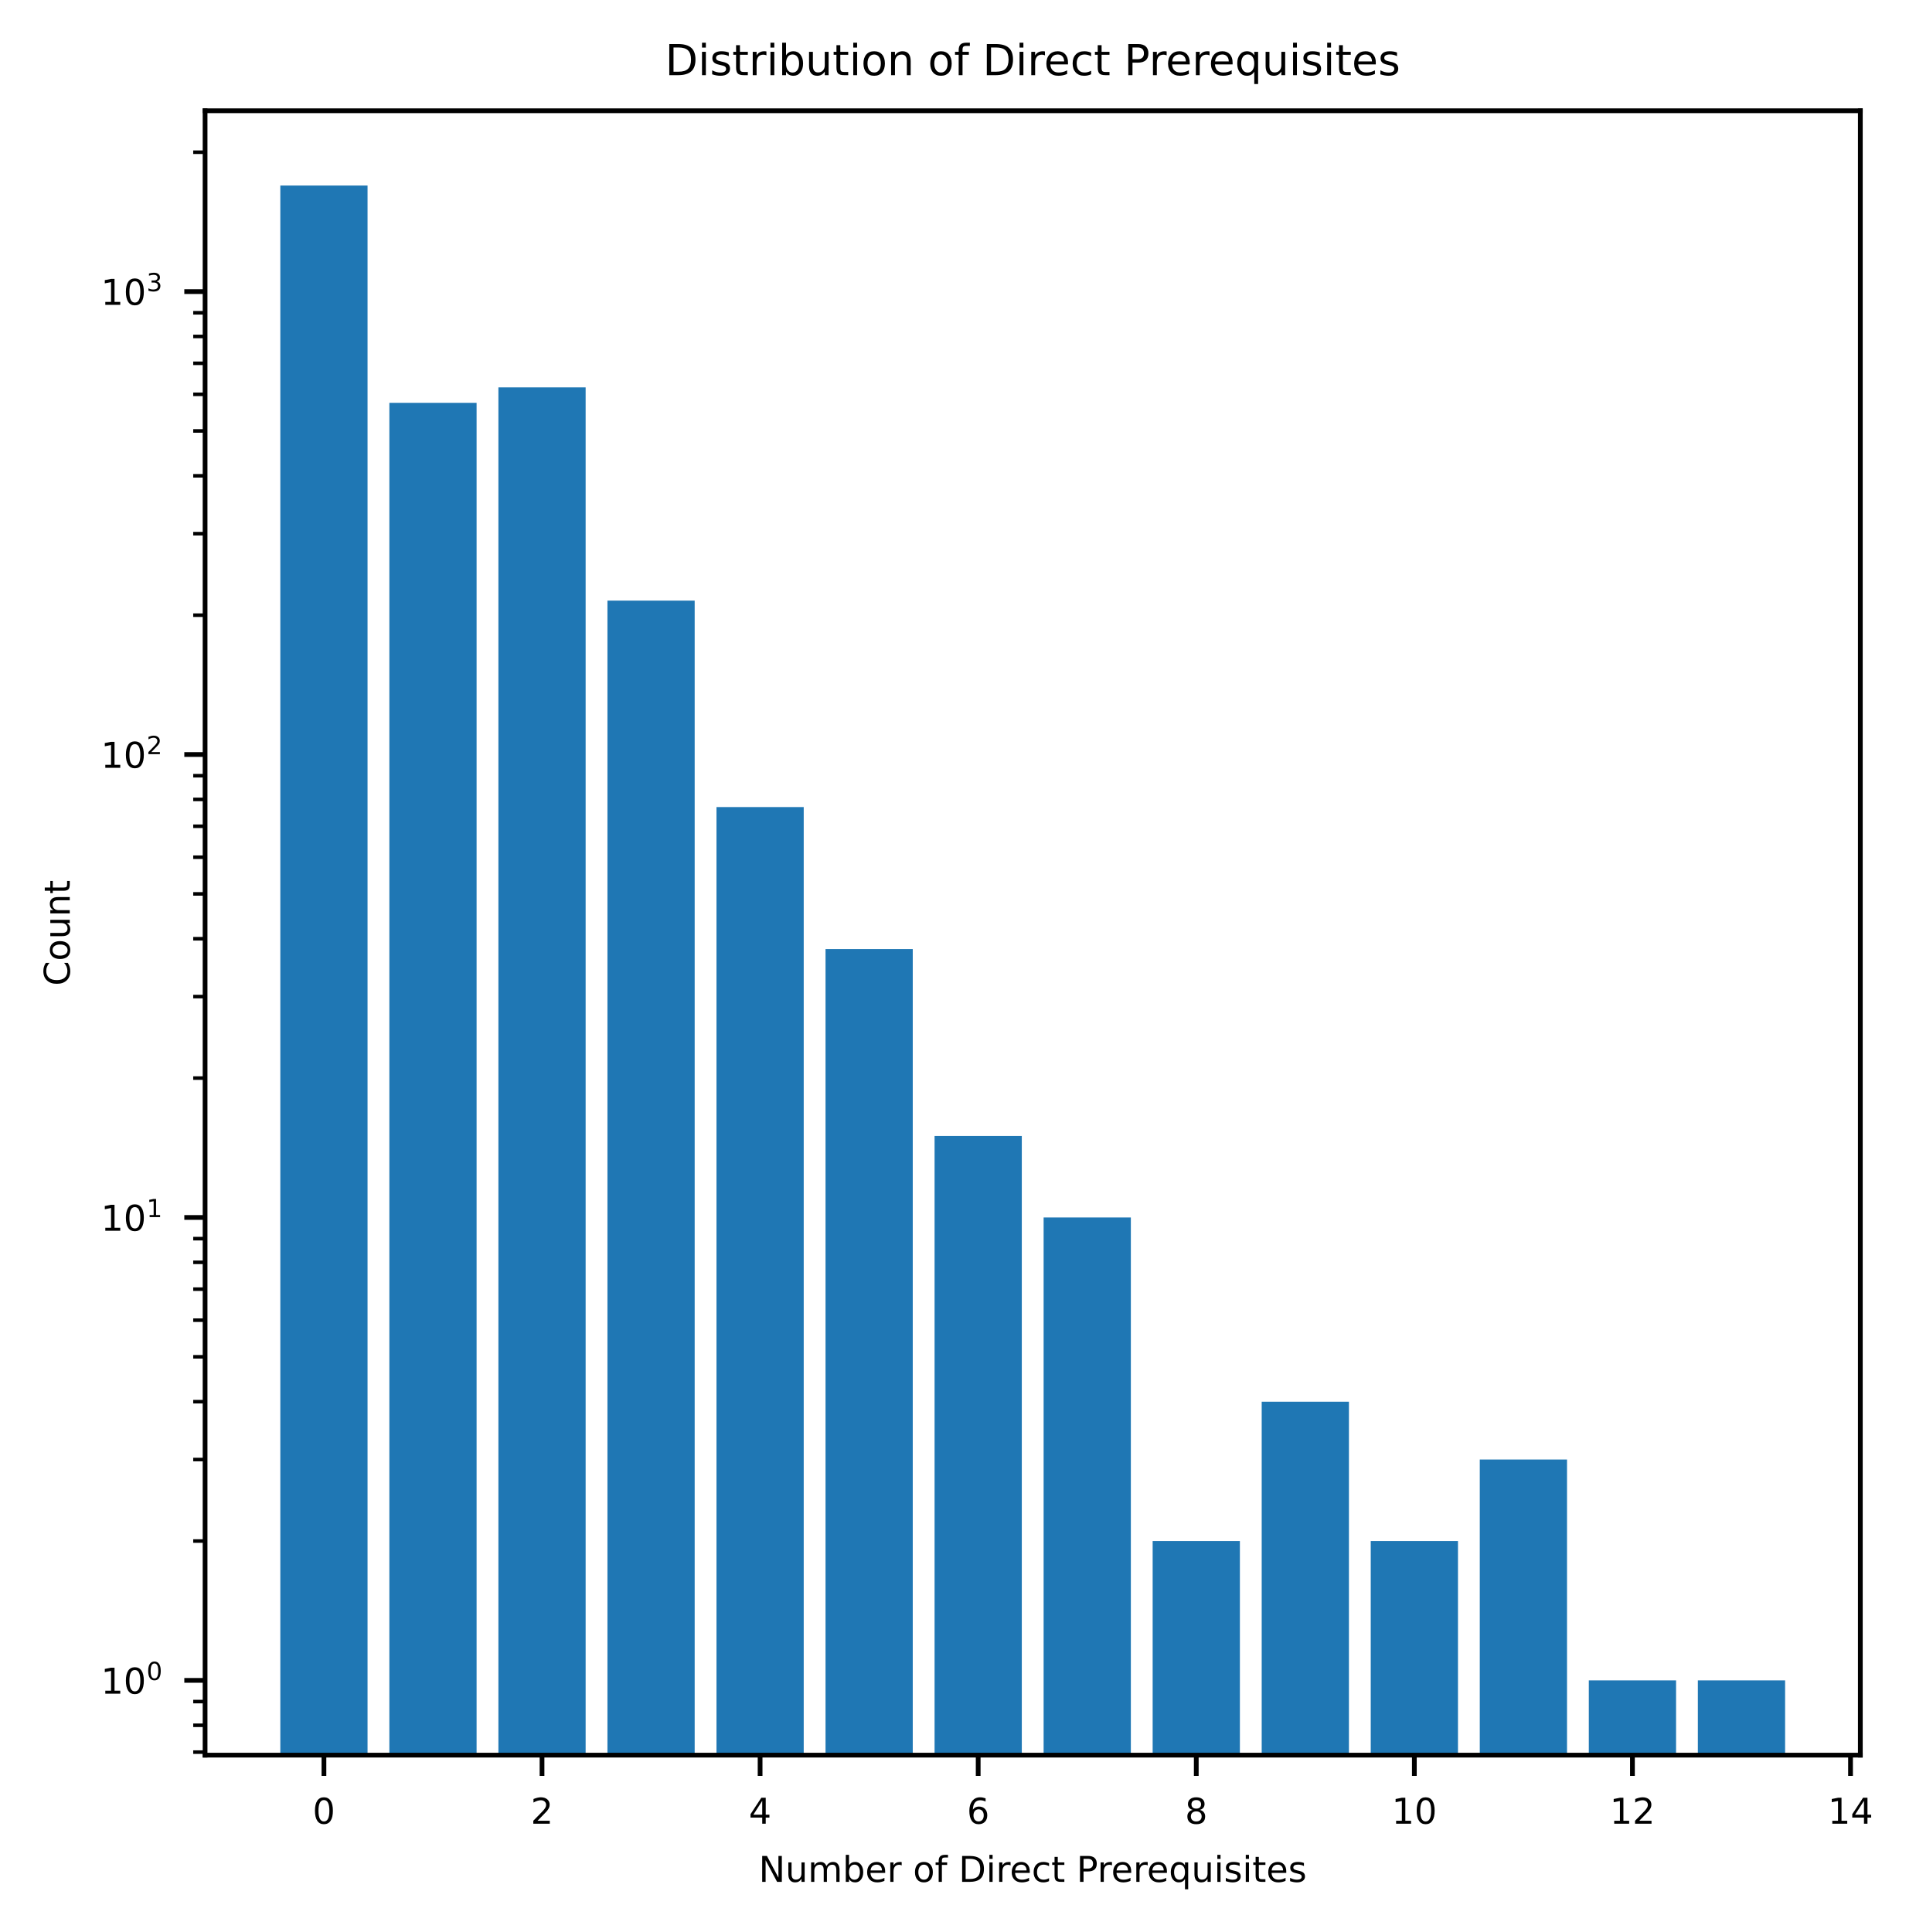
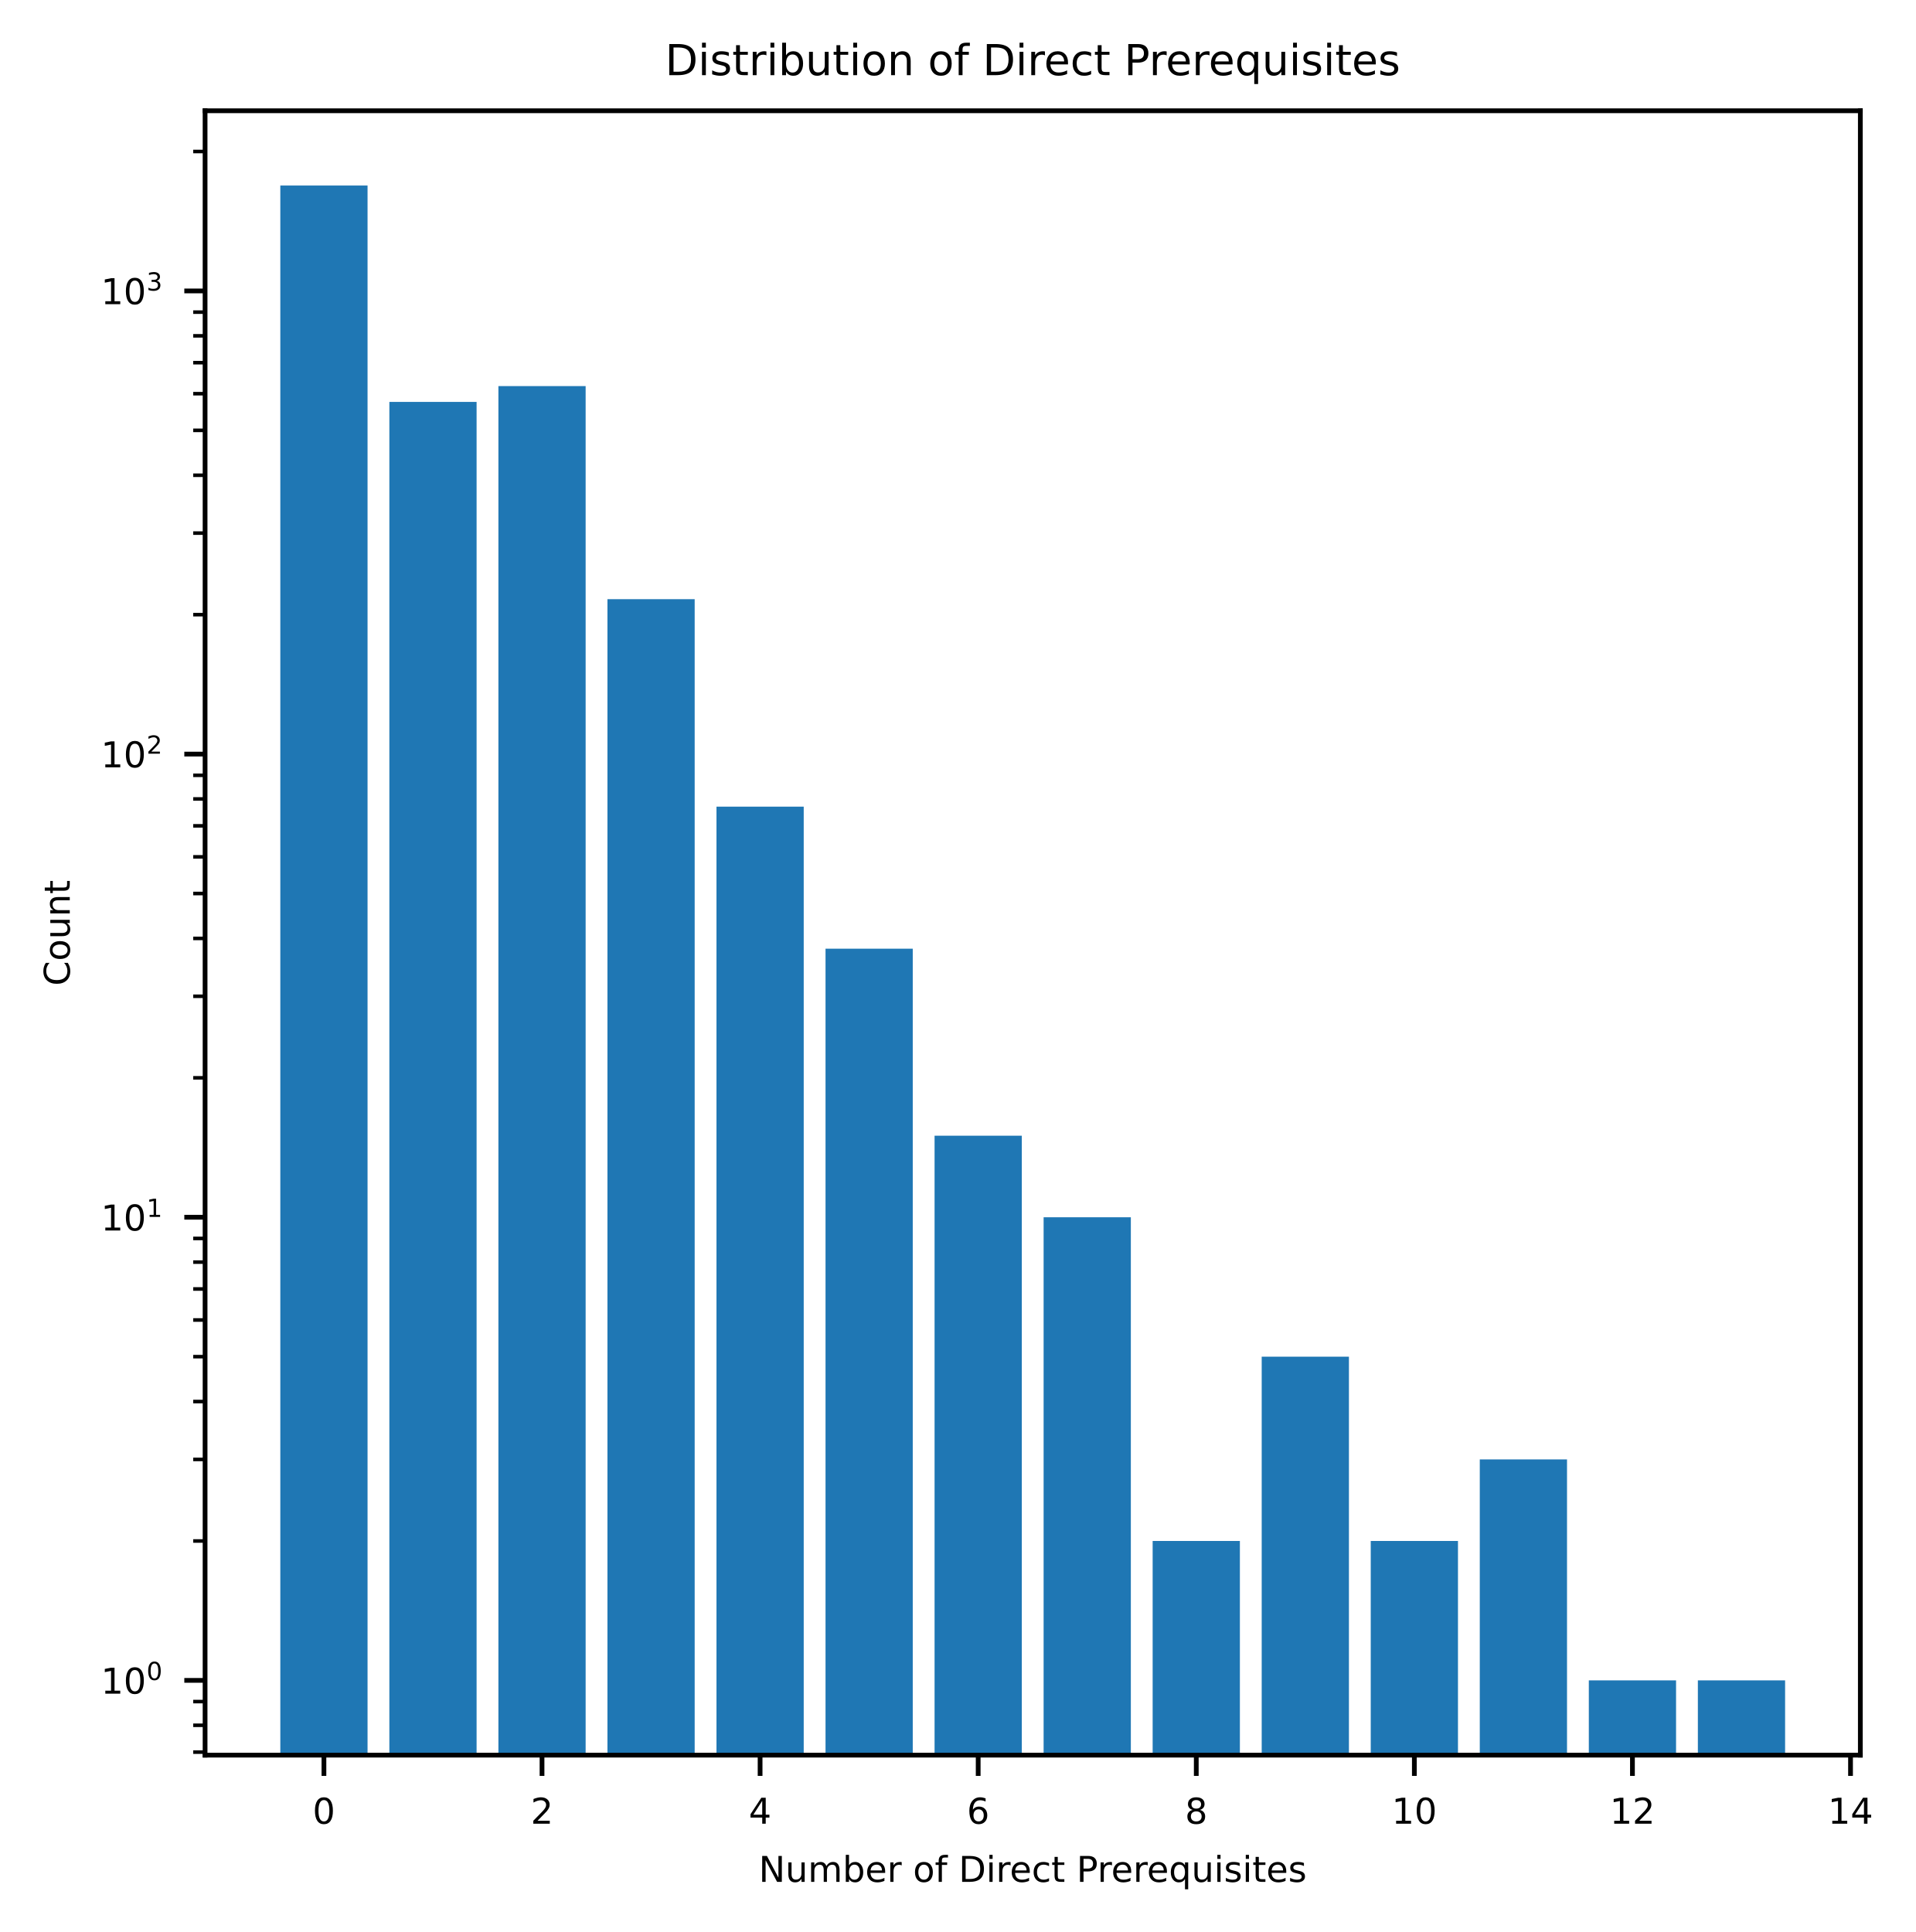
<svg xmlns="http://www.w3.org/2000/svg" xmlns:xlink="http://www.w3.org/1999/xlink" width="322.93pt" height="325.685pt" viewBox="0 0 322.93 325.685" version="1.1">
  <defs>
    <style type="text/css">*{stroke-linejoin: round; stroke-linecap: butt}</style>
  </defs>
  <g id="figure_1">
    <g id="patch_1">
      <path d="M 0 325.685  L 322.93 325.685  L 322.93 0  L 0 0  L 0 325.685  z " style="fill: none" />
    </g>
    <g id="axes_1">
      <g id="patch_2">
        <path d="M 34.567 295.871  L 313.567 295.871  L 313.567 18.671  L 34.567 18.671  L 34.567 295.871  z " style="fill: none" />
      </g>
      <g id="patch_3">
-         <path d="M 47.249 78321.907  L 61.952 78321.907  L 61.952 31.271  L 47.249 31.271  z " clip-path="url(#paea116b24a)" style="fill: #1f77b4" />
+         <path d="M 47.249 78359.143  L 61.952 78359.143  L 61.952 31.271  L 47.249 31.271  z " clip-path="url(#p7773305b87)" style="fill: #1f77b4" />
      </g>
      <g id="patch_4">
-         <path d="M 65.628 78321.907  L 80.332 78321.907  L 80.332 67.91  L 65.628 67.91  z " clip-path="url(#paea116b24a)" style="fill: #1f77b4" />
+         <path d="M 65.628 78359.143  L 80.332 78359.143  L 80.332 67.748  L 65.628 67.748  z " clip-path="url(#p7773305b87)" style="fill: #1f77b4" />
      </g>
      <g id="patch_5">
-         <path d="M 84.008 78321.907  L 98.711 78321.907  L 98.711 65.302  L 84.008 65.302  z " clip-path="url(#paea116b24a)" style="fill: #1f77b4" />
+         <path d="M 84.008 78359.143  L 98.711 78359.143  L 98.711 65.089  L 84.008 65.089  z " clip-path="url(#p7773305b87)" style="fill: #1f77b4" />
      </g>
      <g id="patch_6">
-         <path d="M 102.387 78321.907  L 117.091 78321.907  L 117.091 101.251  L 102.387 101.251  z " clip-path="url(#paea116b24a)" style="fill: #1f77b4" />
+         <path d="M 102.387 78359.143  L 117.091 78359.143  L 117.091 101.006  L 102.387 101.006  z " clip-path="url(#p7773305b87)" style="fill: #1f77b4" />
      </g>
      <g id="patch_7">
-         <path d="M 120.766 78321.907  L 135.47 78321.907  L 135.47 136.052  L 120.766 136.052  z " clip-path="url(#paea116b24a)" style="fill: #1f77b4" />
+         <path d="M 120.766 78359.143  L 135.47 78359.143  L 135.47 135.981  L 120.766 135.981  z " clip-path="url(#p7773305b87)" style="fill: #1f77b4" />
      </g>
      <g id="patch_8">
-         <path d="M 139.146 78321.907  L 153.849 78321.907  L 153.849 159.987  L 139.146 159.987  z " clip-path="url(#paea116b24a)" style="fill: #1f77b4" />
+         <path d="M 139.146 78359.143  L 153.849 78359.143  L 153.849 159.928  L 139.146 159.928  z " clip-path="url(#p7773305b87)" style="fill: #1f77b4" />
      </g>
      <g id="patch_9">
-         <path d="M 157.525 78321.907  L 172.229 78321.907  L 172.229 191.49  L 157.525 191.49  z " clip-path="url(#paea116b24a)" style="fill: #1f77b4" />
+         <path d="M 157.525 78359.143  L 172.229 78359.143  L 172.229 191.447  L 157.525 191.447  z " clip-path="url(#p7773305b87)" style="fill: #1f77b4" />
      </g>
      <g id="patch_10">
-         <path d="M 175.905 78321.907  L 190.608 78321.907  L 190.608 205.232  L 175.905 205.232  z " clip-path="url(#paea116b24a)" style="fill: #1f77b4" />
+         <path d="M 175.905 78359.143  L 190.608 78359.143  L 190.608 205.195  L 175.905 205.195  z " clip-path="url(#p7773305b87)" style="fill: #1f77b4" />
      </g>
      <g id="patch_11">
-         <path d="M 194.284 78321.907  L 208.988 78321.907  L 208.988 259.779  L 194.284 259.779  z " clip-path="url(#paea116b24a)" style="fill: #1f77b4" />
+         <path d="M 194.284 78359.143  L 208.988 78359.143  L 208.988 259.768  L 194.284 259.768  z " clip-path="url(#p7773305b87)" style="fill: #1f77b4" />
      </g>
      <g id="patch_12">
-         <path d="M 212.664 78321.907  L 227.367 78321.907  L 227.367 236.287  L 212.664 236.287  z " clip-path="url(#paea116b24a)" style="fill: #1f77b4" />
+         <path d="M 212.664 78359.143  L 227.367 78359.143  L 227.367 228.698  L 212.664 228.698  z " clip-path="url(#p7773305b87)" style="fill: #1f77b4" />
      </g>
      <g id="patch_13">
-         <path d="M 231.043 78321.907  L 245.747 78321.907  L 245.747 259.779  L 231.043 259.779  z " clip-path="url(#paea116b24a)" style="fill: #1f77b4" />
+         <path d="M 231.043 78359.143  L 245.747 78359.143  L 245.747 259.768  L 231.043 259.768  z " clip-path="url(#p7773305b87)" style="fill: #1f77b4" />
      </g>
      <g id="patch_14">
-         <path d="M 249.423 78321.907  L 264.126 78321.907  L 264.126 246.037  L 249.423 246.037  z " clip-path="url(#paea116b24a)" style="fill: #1f77b4" />
+         <path d="M 249.423 78359.143  L 264.126 78359.143  L 264.126 246.019  L 249.423 246.019  z " clip-path="url(#p7773305b87)" style="fill: #1f77b4" />
      </g>
      <g id="patch_15">
-         <path d="M 267.802 78321.907  L 282.506 78321.907  L 282.506 283.271  L 267.802 283.271  z " clip-path="url(#paea116b24a)" style="fill: #1f77b4" />
+         <path d="M 267.802 78359.143  L 282.506 78359.143  L 282.506 283.271  L 267.802 283.271  z " clip-path="url(#p7773305b87)" style="fill: #1f77b4" />
      </g>
      <g id="patch_16">
-         <path d="M 286.182 78321.907  L 300.885 78321.907  L 300.885 283.271  L 286.182 283.271  z " clip-path="url(#paea116b24a)" style="fill: #1f77b4" />
+         <path d="M 286.182 78359.143  L 300.885 78359.143  L 300.885 283.271  L 286.182 283.271  z " clip-path="url(#p7773305b87)" style="fill: #1f77b4" />
      </g>
      <g id="matplotlib.axis_1">
        <g id="xtick_1">
          <g id="line2d_1">
            <defs>
-               <path id="mf6a8902f02" d="M 0 0  L 0 3.5  " style="stroke: #000000; stroke-width: 0.8" />
+               <path id="md3c927df85" d="M 0 0  L 0 3.5  " style="stroke: #000000; stroke-width: 0.8" />
            </defs>
            <g>
-               <use xlink:href="#mf6a8902f02" x="54.6" y="295.871" style="stroke: #000000; stroke-width: 0.8" />
+               <use xlink:href="#md3c927df85" x="54.6" y="295.871" style="stroke: #000000; stroke-width: 0.8" />
            </g>
          </g>
          <g id="text_1">
            <g transform="translate(52.69172 307.4299) scale(0.06 -0.06)">
              <defs>
                <path id="DejaVuSans-30" d="M 2034 4250  Q 1547 4250 1301 3770  Q 1056 3291 1056 2328  Q 1056 1369 1301 889  Q 1547 409 2034 409  Q 2525 409 2770 889  Q 3016 1369 3016 2328  Q 3016 3291 2770 3770  Q 2525 4250 2034 4250  z M 2034 4750  Q 2819 4750 3233 4129  Q 3647 3509 3647 2328  Q 3647 1150 3233 529  Q 2819 -91 2034 -91  Q 1250 -91 836 529  Q 422 1150 422 2328  Q 422 3509 836 4129  Q 1250 4750 2034 4750  z " transform="scale(0.015625)" />
              </defs>
              <use xlink:href="#DejaVuSans-30" />
            </g>
          </g>
        </g>
        <g id="xtick_2">
          <g id="line2d_2">
            <g>
-               <use xlink:href="#mf6a8902f02" x="91.359" y="295.871" style="stroke: #000000; stroke-width: 0.8" />
+               <use xlink:href="#md3c927df85" x="91.359" y="295.871" style="stroke: #000000; stroke-width: 0.8" />
            </g>
          </g>
          <g id="text_2">
            <g transform="translate(89.45061 307.4299) scale(0.06 -0.06)">
              <defs>
                <path id="DejaVuSans-32" d="M 1228 531  L 3431 531  L 3431 0  L 469 0  L 469 531  Q 828 903 1448 1529  Q 2069 2156 2228 2338  Q 2531 2678 2651 2914  Q 2772 3150 2772 3378  Q 2772 3750 2511 3984  Q 2250 4219 1831 4219  Q 1534 4219 1204 4116  Q 875 4013 500 3803  L 500 4441  Q 881 4594 1212 4672  Q 1544 4750 1819 4750  Q 2544 4750 2975 4387  Q 3406 4025 3406 3419  Q 3406 3131 3298 2873  Q 3191 2616 2906 2266  Q 2828 2175 2409 1742  Q 1991 1309 1228 531  z " transform="scale(0.015625)" />
              </defs>
              <use xlink:href="#DejaVuSans-32" />
            </g>
          </g>
        </g>
        <g id="xtick_3">
          <g id="line2d_3">
            <g>
-               <use xlink:href="#mf6a8902f02" x="128.118" y="295.871" style="stroke: #000000; stroke-width: 0.8" />
+               <use xlink:href="#md3c927df85" x="128.118" y="295.871" style="stroke: #000000; stroke-width: 0.8" />
            </g>
          </g>
          <g id="text_3">
            <g transform="translate(126.2095 307.4299) scale(0.06 -0.06)">
              <defs>
                <path id="DejaVuSans-34" d="M 2419 4116  L 825 1625  L 2419 1625  L 2419 4116  z M 2253 4666  L 3047 4666  L 3047 1625  L 3713 1625  L 3713 1100  L 3047 1100  L 3047 0  L 2419 0  L 2419 1100  L 313 1100  L 313 1709  L 2253 4666  z " transform="scale(0.015625)" />
              </defs>
              <use xlink:href="#DejaVuSans-34" />
            </g>
          </g>
        </g>
        <g id="xtick_4">
          <g id="line2d_4">
            <g>
-               <use xlink:href="#mf6a8902f02" x="164.877" y="295.871" style="stroke: #000000; stroke-width: 0.8" />
+               <use xlink:href="#md3c927df85" x="164.877" y="295.871" style="stroke: #000000; stroke-width: 0.8" />
            </g>
          </g>
          <g id="text_4">
            <g transform="translate(162.9684 307.4299) scale(0.06 -0.06)">
              <defs>
                <path id="DejaVuSans-36" d="M 2113 2584  Q 1688 2584 1439 2293  Q 1191 2003 1191 1497  Q 1191 994 1439 701  Q 1688 409 2113 409  Q 2538 409 2786 701  Q 3034 994 3034 1497  Q 3034 2003 2786 2293  Q 2538 2584 2113 2584  z M 3366 4563  L 3366 3988  Q 3128 4100 2886 4159  Q 2644 4219 2406 4219  Q 1781 4219 1451 3797  Q 1122 3375 1075 2522  Q 1259 2794 1537 2939  Q 1816 3084 2150 3084  Q 2853 3084 3261 2657  Q 3669 2231 3669 1497  Q 3669 778 3244 343  Q 2819 -91 2113 -91  Q 1303 -91 875 529  Q 447 1150 447 2328  Q 447 3434 972 4092  Q 1497 4750 2381 4750  Q 2619 4750 2861 4703  Q 3103 4656 3366 4563  z " transform="scale(0.015625)" />
              </defs>
              <use xlink:href="#DejaVuSans-36" />
            </g>
          </g>
        </g>
        <g id="xtick_5">
          <g id="line2d_5">
            <g>
-               <use xlink:href="#mf6a8902f02" x="201.636" y="295.871" style="stroke: #000000; stroke-width: 0.8" />
+               <use xlink:href="#md3c927df85" x="201.636" y="295.871" style="stroke: #000000; stroke-width: 0.8" />
            </g>
          </g>
          <g id="text_5">
            <g transform="translate(199.7273 307.4299) scale(0.06 -0.06)">
              <defs>
                <path id="DejaVuSans-38" d="M 2034 2216  Q 1584 2216 1326 1975  Q 1069 1734 1069 1313  Q 1069 891 1326 650  Q 1584 409 2034 409  Q 2484 409 2743 651  Q 3003 894 3003 1313  Q 3003 1734 2745 1975  Q 2488 2216 2034 2216  z M 1403 2484  Q 997 2584 770 2862  Q 544 3141 544 3541  Q 544 4100 942 4425  Q 1341 4750 2034 4750  Q 2731 4750 3128 4425  Q 3525 4100 3525 3541  Q 3525 3141 3298 2862  Q 3072 2584 2669 2484  Q 3125 2378 3379 2068  Q 3634 1759 3634 1313  Q 3634 634 3220 271  Q 2806 -91 2034 -91  Q 1263 -91 848 271  Q 434 634 434 1313  Q 434 1759 690 2068  Q 947 2378 1403 2484  z M 1172 3481  Q 1172 3119 1398 2916  Q 1625 2713 2034 2713  Q 2441 2713 2670 2916  Q 2900 3119 2900 3481  Q 2900 3844 2670 4047  Q 2441 4250 2034 4250  Q 1625 4250 1398 4047  Q 1172 3844 1172 3481  z " transform="scale(0.015625)" />
              </defs>
              <use xlink:href="#DejaVuSans-38" />
            </g>
          </g>
        </g>
        <g id="xtick_6">
          <g id="line2d_6">
            <g>
-               <use xlink:href="#mf6a8902f02" x="238.395" y="295.871" style="stroke: #000000; stroke-width: 0.8" />
+               <use xlink:href="#md3c927df85" x="238.395" y="295.871" style="stroke: #000000; stroke-width: 0.8" />
            </g>
          </g>
          <g id="text_6">
            <g transform="translate(234.5774 307.4299) scale(0.06 -0.06)">
              <defs>
                <path id="DejaVuSans-31" d="M 794 531  L 1825 531  L 1825 4091  L 703 3866  L 703 4441  L 1819 4666  L 2450 4666  L 2450 531  L 3481 531  L 3481 0  L 794 0  L 794 531  z " transform="scale(0.015625)" />
              </defs>
              <use xlink:href="#DejaVuSans-31" />
              <use xlink:href="#DejaVuSans-30" transform="translate(63.62305 0)" />
            </g>
          </g>
        </g>
        <g id="xtick_7">
          <g id="line2d_7">
            <g>
-               <use xlink:href="#mf6a8902f02" x="275.154" y="295.871" style="stroke: #000000; stroke-width: 0.8" />
+               <use xlink:href="#md3c927df85" x="275.154" y="295.871" style="stroke: #000000; stroke-width: 0.8" />
            </g>
          </g>
          <g id="text_7">
            <g transform="translate(271.3363 307.4299) scale(0.06 -0.06)">
              <use xlink:href="#DejaVuSans-31" />
              <use xlink:href="#DejaVuSans-32" transform="translate(63.62305 0)" />
            </g>
          </g>
        </g>
        <g id="xtick_8">
          <g id="line2d_8">
            <g>
-               <use xlink:href="#mf6a8902f02" x="311.913" y="295.871" style="stroke: #000000; stroke-width: 0.8" />
+               <use xlink:href="#md3c927df85" x="311.913" y="295.871" style="stroke: #000000; stroke-width: 0.8" />
            </g>
          </g>
          <g id="text_8">
            <g transform="translate(308.0952 307.4299) scale(0.06 -0.06)">
              <use xlink:href="#DejaVuSans-31" />
              <use xlink:href="#DejaVuSans-34" transform="translate(63.62305 0)" />
            </g>
          </g>
        </g>
        <g id="text_9">
          <g transform="translate(127.8823 317.2368) scale(0.06 -0.06)">
            <defs>
              <path id="DejaVuSans-4e" d="M 628 4666  L 1478 4666  L 3547 763  L 3547 4666  L 4159 4666  L 4159 0  L 3309 0  L 1241 3903  L 1241 0  L 628 0  L 628 4666  z " transform="scale(0.015625)" />
              <path id="DejaVuSans-75" d="M 544 1381  L 544 3500  L 1119 3500  L 1119 1403  Q 1119 906 1312 657  Q 1506 409 1894 409  Q 2359 409 2629 706  Q 2900 1003 2900 1516  L 2900 3500  L 3475 3500  L 3475 0  L 2900 0  L 2900 538  Q 2691 219 2414 64  Q 2138 -91 1772 -91  Q 1169 -91 856 284  Q 544 659 544 1381  z M 1991 3584  L 1991 3584  z " transform="scale(0.015625)" />
              <path id="DejaVuSans-6d" d="M 3328 2828  Q 3544 3216 3844 3400  Q 4144 3584 4550 3584  Q 5097 3584 5394 3201  Q 5691 2819 5691 2113  L 5691 0  L 5113 0  L 5113 2094  Q 5113 2597 4934 2840  Q 4756 3084 4391 3084  Q 3944 3084 3684 2787  Q 3425 2491 3425 1978  L 3425 0  L 2847 0  L 2847 2094  Q 2847 2600 2669 2842  Q 2491 3084 2119 3084  Q 1678 3084 1418 2786  Q 1159 2488 1159 1978  L 1159 0  L 581 0  L 581 3500  L 1159 3500  L 1159 2956  Q 1356 3278 1631 3431  Q 1906 3584 2284 3584  Q 2666 3584 2933 3390  Q 3200 3197 3328 2828  z " transform="scale(0.015625)" />
              <path id="DejaVuSans-62" d="M 3116 1747  Q 3116 2381 2855 2742  Q 2594 3103 2138 3103  Q 1681 3103 1420 2742  Q 1159 2381 1159 1747  Q 1159 1113 1420 752  Q 1681 391 2138 391  Q 2594 391 2855 752  Q 3116 1113 3116 1747  z M 1159 2969  Q 1341 3281 1617 3432  Q 1894 3584 2278 3584  Q 2916 3584 3314 3078  Q 3713 2572 3713 1747  Q 3713 922 3314 415  Q 2916 -91 2278 -91  Q 1894 -91 1617 61  Q 1341 213 1159 525  L 1159 0  L 581 0  L 581 4863  L 1159 4863  L 1159 2969  z " transform="scale(0.015625)" />
              <path id="DejaVuSans-65" d="M 3597 1894  L 3597 1613  L 953 1613  Q 991 1019 1311 708  Q 1631 397 2203 397  Q 2534 397 2845 478  Q 3156 559 3463 722  L 3463 178  Q 3153 47 2828 -22  Q 2503 -91 2169 -91  Q 1331 -91 842 396  Q 353 884 353 1716  Q 353 2575 817 3079  Q 1281 3584 2069 3584  Q 2775 3584 3186 3129  Q 3597 2675 3597 1894  z M 3022 2063  Q 3016 2534 2758 2815  Q 2500 3097 2075 3097  Q 1594 3097 1305 2825  Q 1016 2553 972 2059  L 3022 2063  z " transform="scale(0.015625)" />
              <path id="DejaVuSans-72" d="M 2631 2963  Q 2534 3019 2420 3045  Q 2306 3072 2169 3072  Q 1681 3072 1420 2755  Q 1159 2438 1159 1844  L 1159 0  L 581 0  L 581 3500  L 1159 3500  L 1159 2956  Q 1341 3275 1631 3429  Q 1922 3584 2338 3584  Q 2397 3584 2469 3576  Q 2541 3569 2628 3553  L 2631 2963  z " transform="scale(0.015625)" />
              <path id="DejaVuSans-20" transform="scale(0.015625)" />
              <path id="DejaVuSans-6f" d="M 1959 3097  Q 1497 3097 1228 2736  Q 959 2375 959 1747  Q 959 1119 1226 758  Q 1494 397 1959 397  Q 2419 397 2687 759  Q 2956 1122 2956 1747  Q 2956 2369 2687 2733  Q 2419 3097 1959 3097  z M 1959 3584  Q 2709 3584 3137 3096  Q 3566 2609 3566 1747  Q 3566 888 3137 398  Q 2709 -91 1959 -91  Q 1206 -91 779 398  Q 353 888 353 1747  Q 353 2609 779 3096  Q 1206 3584 1959 3584  z " transform="scale(0.015625)" />
              <path id="DejaVuSans-66" d="M 2375 4863  L 2375 4384  L 1825 4384  Q 1516 4384 1395 4259  Q 1275 4134 1275 3809  L 1275 3500  L 2222 3500  L 2222 3053  L 1275 3053  L 1275 0  L 697 0  L 697 3053  L 147 3053  L 147 3500  L 697 3500  L 697 3744  Q 697 4328 969 4595  Q 1241 4863 1831 4863  L 2375 4863  z " transform="scale(0.015625)" />
              <path id="DejaVuSans-44" d="M 1259 4147  L 1259 519  L 2022 519  Q 2988 519 3436 956  Q 3884 1394 3884 2338  Q 3884 3275 3436 3711  Q 2988 4147 2022 4147  L 1259 4147  z M 628 4666  L 1925 4666  Q 3281 4666 3915 4102  Q 4550 3538 4550 2338  Q 4550 1131 3912 565  Q 3275 0 1925 0  L 628 0  L 628 4666  z " transform="scale(0.015625)" />
              <path id="DejaVuSans-69" d="M 603 3500  L 1178 3500  L 1178 0  L 603 0  L 603 3500  z M 603 4863  L 1178 4863  L 1178 4134  L 603 4134  L 603 4863  z " transform="scale(0.015625)" />
              <path id="DejaVuSans-63" d="M 3122 3366  L 3122 2828  Q 2878 2963 2633 3030  Q 2388 3097 2138 3097  Q 1578 3097 1268 2742  Q 959 2388 959 1747  Q 959 1106 1268 751  Q 1578 397 2138 397  Q 2388 397 2633 464  Q 2878 531 3122 666  L 3122 134  Q 2881 22 2623 -34  Q 2366 -91 2075 -91  Q 1284 -91 818 406  Q 353 903 353 1747  Q 353 2603 823 3093  Q 1294 3584 2113 3584  Q 2378 3584 2631 3529  Q 2884 3475 3122 3366  z " transform="scale(0.015625)" />
              <path id="DejaVuSans-74" d="M 1172 4494  L 1172 3500  L 2356 3500  L 2356 3053  L 1172 3053  L 1172 1153  Q 1172 725 1289 603  Q 1406 481 1766 481  L 2356 481  L 2356 0  L 1766 0  Q 1100 0 847 248  Q 594 497 594 1153  L 594 3053  L 172 3053  L 172 3500  L 594 3500  L 594 4494  L 1172 4494  z " transform="scale(0.015625)" />
              <path id="DejaVuSans-50" d="M 1259 4147  L 1259 2394  L 2053 2394  Q 2494 2394 2734 2622  Q 2975 2850 2975 3272  Q 2975 3691 2734 3919  Q 2494 4147 2053 4147  L 1259 4147  z M 628 4666  L 2053 4666  Q 2838 4666 3239 4311  Q 3641 3956 3641 3272  Q 3641 2581 3239 2228  Q 2838 1875 2053 1875  L 1259 1875  L 1259 0  L 628 0  L 628 4666  z " transform="scale(0.015625)" />
              <path id="DejaVuSans-71" d="M 947 1747  Q 947 1113 1208 752  Q 1469 391 1925 391  Q 2381 391 2643 752  Q 2906 1113 2906 1747  Q 2906 2381 2643 2742  Q 2381 3103 1925 3103  Q 1469 3103 1208 2742  Q 947 2381 947 1747  z M 2906 525  Q 2725 213 2448 61  Q 2172 -91 1784 -91  Q 1150 -91 751 415  Q 353 922 353 1747  Q 353 2572 751 3078  Q 1150 3584 1784 3584  Q 2172 3584 2448 3432  Q 2725 3281 2906 2969  L 2906 3500  L 3481 3500  L 3481 -1331  L 2906 -1331  L 2906 525  z " transform="scale(0.015625)" />
              <path id="DejaVuSans-73" d="M 2834 3397  L 2834 2853  Q 2591 2978 2328 3040  Q 2066 3103 1784 3103  Q 1356 3103 1142 2972  Q 928 2841 928 2578  Q 928 2378 1081 2264  Q 1234 2150 1697 2047  L 1894 2003  Q 2506 1872 2764 1633  Q 3022 1394 3022 966  Q 3022 478 2636 193  Q 2250 -91 1575 -91  Q 1294 -91 989 -36  Q 684 19 347 128  L 347 722  Q 666 556 975 473  Q 1284 391 1588 391  Q 1994 391 2212 530  Q 2431 669 2431 922  Q 2431 1156 2273 1281  Q 2116 1406 1581 1522  L 1381 1569  Q 847 1681 609 1914  Q 372 2147 372 2553  Q 372 3047 722 3315  Q 1072 3584 1716 3584  Q 2034 3584 2315 3537  Q 2597 3491 2834 3397  z " transform="scale(0.015625)" />
            </defs>
            <use xlink:href="#DejaVuSans-4e" />
            <use xlink:href="#DejaVuSans-75" transform="translate(74.80469 0)" />
            <use xlink:href="#DejaVuSans-6d" transform="translate(138.1836 0)" />
            <use xlink:href="#DejaVuSans-62" transform="translate(235.5957 0)" />
            <use xlink:href="#DejaVuSans-65" transform="translate(299.0723 0)" />
            <use xlink:href="#DejaVuSans-72" transform="translate(360.5957 0)" />
            <use xlink:href="#DejaVuSans-20" transform="translate(401.709 0)" />
            <use xlink:href="#DejaVuSans-6f" transform="translate(433.4961 0)" />
            <use xlink:href="#DejaVuSans-66" transform="translate(494.6777 0)" />
            <use xlink:href="#DejaVuSans-20" transform="translate(529.8828 0)" />
            <use xlink:href="#DejaVuSans-44" transform="translate(561.6699 0)" />
            <use xlink:href="#DejaVuSans-69" transform="translate(638.6719 0)" />
            <use xlink:href="#DejaVuSans-72" transform="translate(666.4551 0)" />
            <use xlink:href="#DejaVuSans-65" transform="translate(705.3184 0)" />
            <use xlink:href="#DejaVuSans-63" transform="translate(766.8418 0)" />
            <use xlink:href="#DejaVuSans-74" transform="translate(821.8223 0)" />
            <use xlink:href="#DejaVuSans-20" transform="translate(861.0312 0)" />
            <use xlink:href="#DejaVuSans-50" transform="translate(892.8184 0)" />
            <use xlink:href="#DejaVuSans-72" transform="translate(951.3711 0)" />
            <use xlink:href="#DejaVuSans-65" transform="translate(990.2344 0)" />
            <use xlink:href="#DejaVuSans-72" transform="translate(1051.758 0)" />
            <use xlink:href="#DejaVuSans-65" transform="translate(1090.621 0)" />
            <use xlink:href="#DejaVuSans-71" transform="translate(1152.145 0)" />
            <use xlink:href="#DejaVuSans-75" transform="translate(1215.621 0)" />
            <use xlink:href="#DejaVuSans-69" transform="translate(1279 0)" />
            <use xlink:href="#DejaVuSans-73" transform="translate(1306.783 0)" />
            <use xlink:href="#DejaVuSans-69" transform="translate(1358.883 0)" />
            <use xlink:href="#DejaVuSans-74" transform="translate(1386.666 0)" />
            <use xlink:href="#DejaVuSans-65" transform="translate(1425.875 0)" />
            <use xlink:href="#DejaVuSans-73" transform="translate(1487.398 0)" />
          </g>
        </g>
      </g>
      <g id="matplotlib.axis_2">
        <g id="ytick_1">
          <g id="line2d_9">
            <defs>
-               <path id="mc082499898" d="M 0 0  L -3.5 0  " style="stroke: #000000; stroke-width: 0.8" />
+               <path id="mafc0b0fdc7" d="M 0 0  L -3.5 0  " style="stroke: #000000; stroke-width: 0.8" />
            </defs>
            <g>
-               <use xlink:href="#mc082499898" x="34.567" y="283.271" style="stroke: #000000; stroke-width: 0.8" />
+               <use xlink:href="#mafc0b0fdc7" x="34.567" y="283.271" style="stroke: #000000; stroke-width: 0.8" />
            </g>
          </g>
          <g id="text_10">
            <g transform="translate(17.00688 285.5504) scale(0.06 -0.06)">
              <use xlink:href="#DejaVuSans-31" transform="translate(0 0.765625)" />
              <use xlink:href="#DejaVuSans-30" transform="translate(63.62305 0.765625)" />
              <use xlink:href="#DejaVuSans-30" transform="translate(128.2031 39.04688) scale(0.7)" />
            </g>
          </g>
        </g>
        <g id="ytick_2">
          <g id="line2d_10">
            <g>
-               <use xlink:href="#mc082499898" x="34.567" y="205.232" style="stroke: #000000; stroke-width: 0.8" />
+               <use xlink:href="#mafc0b0fdc7" x="34.567" y="205.195" style="stroke: #000000; stroke-width: 0.8" />
            </g>
          </g>
          <g id="text_11">
-             <g transform="translate(17.00688 207.5118) scale(0.06 -0.06)">
+             <g transform="translate(17.00688 207.4745) scale(0.06 -0.06)">
              <use xlink:href="#DejaVuSans-31" transform="translate(0 0.684375)" />
              <use xlink:href="#DejaVuSans-30" transform="translate(63.62305 0.684375)" />
              <use xlink:href="#DejaVuSans-31" transform="translate(128.2031 38.96563) scale(0.7)" />
            </g>
          </g>
        </g>
        <g id="ytick_3">
          <g id="line2d_11">
            <g>
-               <use xlink:href="#mc082499898" x="34.567" y="127.194" style="stroke: #000000; stroke-width: 0.8" />
+               <use xlink:href="#mafc0b0fdc7" x="34.567" y="127.119" style="stroke: #000000; stroke-width: 0.8" />
            </g>
          </g>
          <g id="text_12">
-             <g transform="translate(17.00688 129.4731) scale(0.06 -0.06)">
+             <g transform="translate(17.00688 129.3987) scale(0.06 -0.06)">
              <use xlink:href="#DejaVuSans-31" transform="translate(0 0.765625)" />
              <use xlink:href="#DejaVuSans-30" transform="translate(63.62305 0.765625)" />
              <use xlink:href="#DejaVuSans-32" transform="translate(128.2031 39.04688) scale(0.7)" />
            </g>
          </g>
        </g>
        <g id="ytick_4">
          <g id="line2d_12">
            <g>
-               <use xlink:href="#mc082499898" x="34.567" y="49.155" style="stroke: #000000; stroke-width: 0.8" />
+               <use xlink:href="#mafc0b0fdc7" x="34.567" y="49.043" style="stroke: #000000; stroke-width: 0.8" />
            </g>
          </g>
          <g id="text_13">
-             <g transform="translate(17.00688 51.4345) scale(0.06 -0.06)">
+             <g transform="translate(17.00688 51.32279) scale(0.06 -0.06)">
              <defs>
                <path id="DejaVuSans-33" d="M 2597 2516  Q 3050 2419 3304 2112  Q 3559 1806 3559 1356  Q 3559 666 3084 287  Q 2609 -91 1734 -91  Q 1441 -91 1130 -33  Q 819 25 488 141  L 488 750  Q 750 597 1062 519  Q 1375 441 1716 441  Q 2309 441 2620 675  Q 2931 909 2931 1356  Q 2931 1769 2642 2001  Q 2353 2234 1838 2234  L 1294 2234  L 1294 2753  L 1863 2753  Q 2328 2753 2575 2939  Q 2822 3125 2822 3475  Q 2822 3834 2567 4026  Q 2313 4219 1838 4219  Q 1578 4219 1281 4162  Q 984 4106 628 3988  L 628 4550  Q 988 4650 1302 4700  Q 1616 4750 1894 4750  Q 2613 4750 3031 4423  Q 3450 4097 3450 3541  Q 3450 3153 3228 2886  Q 3006 2619 2597 2516  z " transform="scale(0.015625)" />
              </defs>
              <use xlink:href="#DejaVuSans-31" transform="translate(0 0.765625)" />
              <use xlink:href="#DejaVuSans-30" transform="translate(63.62305 0.765625)" />
              <use xlink:href="#DejaVuSans-33" transform="translate(128.2031 39.04688) scale(0.7)" />
            </g>
          </g>
        </g>
        <g id="ytick_5">
          <g id="line2d_13">
            <defs>
-               <path id="mef9e1219c0" d="M 0 0  L -2 0  " style="stroke: #000000; stroke-width: 0.6" />
+               <path id="m2bf419873b" d="M 0 0  L -2 0  " style="stroke: #000000; stroke-width: 0.6" />
            </defs>
            <g>
-               <use xlink:href="#mef9e1219c0" x="34.567" y="295.359" style="stroke: #000000; stroke-width: 0.6" />
+               <use xlink:href="#m2bf419873b" x="34.567" y="295.365" style="stroke: #000000; stroke-width: 0.6" />
            </g>
          </g>
        </g>
        <g id="ytick_6">
          <g id="line2d_14">
            <g>
-               <use xlink:href="#mef9e1219c0" x="34.567" y="290.834" style="stroke: #000000; stroke-width: 0.6" />
+               <use xlink:href="#m2bf419873b" x="34.567" y="290.837" style="stroke: #000000; stroke-width: 0.6" />
            </g>
          </g>
        </g>
        <g id="ytick_7">
          <g id="line2d_15">
            <g>
-               <use xlink:href="#mef9e1219c0" x="34.567" y="286.842" style="stroke: #000000; stroke-width: 0.6" />
+               <use xlink:href="#m2bf419873b" x="34.567" y="286.843" style="stroke: #000000; stroke-width: 0.6" />
            </g>
          </g>
        </g>
        <g id="ytick_8">
          <g id="line2d_16">
            <g>
-               <use xlink:href="#mef9e1219c0" x="34.567" y="259.779" style="stroke: #000000; stroke-width: 0.6" />
+               <use xlink:href="#m2bf419873b" x="34.567" y="259.768" style="stroke: #000000; stroke-width: 0.6" />
            </g>
          </g>
        </g>
        <g id="ytick_9">
          <g id="line2d_17">
            <g>
-               <use xlink:href="#mef9e1219c0" x="34.567" y="246.037" style="stroke: #000000; stroke-width: 0.6" />
+               <use xlink:href="#m2bf419873b" x="34.567" y="246.019" style="stroke: #000000; stroke-width: 0.6" />
            </g>
          </g>
        </g>
        <g id="ytick_10">
          <g id="line2d_18">
            <g>
-               <use xlink:href="#mef9e1219c0" x="34.567" y="236.287" style="stroke: #000000; stroke-width: 0.6" />
+               <use xlink:href="#m2bf419873b" x="34.567" y="236.265" style="stroke: #000000; stroke-width: 0.6" />
            </g>
          </g>
        </g>
        <g id="ytick_11">
          <g id="line2d_19">
            <g>
-               <use xlink:href="#mef9e1219c0" x="34.567" y="228.724" style="stroke: #000000; stroke-width: 0.6" />
+               <use xlink:href="#m2bf419873b" x="34.567" y="228.698" style="stroke: #000000; stroke-width: 0.6" />
            </g>
          </g>
        </g>
        <g id="ytick_12">
          <g id="line2d_20">
            <g>
-               <use xlink:href="#mef9e1219c0" x="34.567" y="222.545" style="stroke: #000000; stroke-width: 0.6" />
+               <use xlink:href="#m2bf419873b" x="34.567" y="222.516" style="stroke: #000000; stroke-width: 0.6" />
            </g>
          </g>
        </g>
        <g id="ytick_13">
          <g id="line2d_21">
            <g>
-               <use xlink:href="#mef9e1219c0" x="34.567" y="217.321" style="stroke: #000000; stroke-width: 0.6" />
+               <use xlink:href="#m2bf419873b" x="34.567" y="217.289" style="stroke: #000000; stroke-width: 0.6" />
            </g>
          </g>
        </g>
        <g id="ytick_14">
          <g id="line2d_22">
            <g>
-               <use xlink:href="#mef9e1219c0" x="34.567" y="212.795" style="stroke: #000000; stroke-width: 0.6" />
+               <use xlink:href="#m2bf419873b" x="34.567" y="212.761" style="stroke: #000000; stroke-width: 0.6" />
            </g>
          </g>
        </g>
        <g id="ytick_15">
          <g id="line2d_23">
            <g>
-               <use xlink:href="#mef9e1219c0" x="34.567" y="208.803" style="stroke: #000000; stroke-width: 0.6" />
+               <use xlink:href="#m2bf419873b" x="34.567" y="208.768" style="stroke: #000000; stroke-width: 0.6" />
            </g>
          </g>
        </g>
        <g id="ytick_16">
          <g id="line2d_24">
            <g>
-               <use xlink:href="#mef9e1219c0" x="34.567" y="181.74" style="stroke: #000000; stroke-width: 0.6" />
+               <use xlink:href="#m2bf419873b" x="34.567" y="181.692" style="stroke: #000000; stroke-width: 0.6" />
            </g>
          </g>
        </g>
        <g id="ytick_17">
          <g id="line2d_25">
            <g>
-               <use xlink:href="#mef9e1219c0" x="34.567" y="167.998" style="stroke: #000000; stroke-width: 0.6" />
+               <use xlink:href="#m2bf419873b" x="34.567" y="167.943" style="stroke: #000000; stroke-width: 0.6" />
            </g>
          </g>
        </g>
        <g id="ytick_18">
          <g id="line2d_26">
            <g>
-               <use xlink:href="#mef9e1219c0" x="34.567" y="158.248" style="stroke: #000000; stroke-width: 0.6" />
+               <use xlink:href="#m2bf419873b" x="34.567" y="158.189" style="stroke: #000000; stroke-width: 0.6" />
            </g>
          </g>
        </g>
        <g id="ytick_19">
          <g id="line2d_27">
            <g>
-               <use xlink:href="#mef9e1219c0" x="34.567" y="150.686" style="stroke: #000000; stroke-width: 0.6" />
+               <use xlink:href="#m2bf419873b" x="34.567" y="150.622" style="stroke: #000000; stroke-width: 0.6" />
            </g>
          </g>
        </g>
        <g id="ytick_20">
          <g id="line2d_28">
            <g>
-               <use xlink:href="#mef9e1219c0" x="34.567" y="144.506" style="stroke: #000000; stroke-width: 0.6" />
+               <use xlink:href="#m2bf419873b" x="34.567" y="144.44" style="stroke: #000000; stroke-width: 0.6" />
            </g>
          </g>
        </g>
        <g id="ytick_21">
          <g id="line2d_29">
            <g>
-               <use xlink:href="#mef9e1219c0" x="34.567" y="139.282" style="stroke: #000000; stroke-width: 0.6" />
+               <use xlink:href="#m2bf419873b" x="34.567" y="139.213" style="stroke: #000000; stroke-width: 0.6" />
            </g>
          </g>
        </g>
        <g id="ytick_22">
          <g id="line2d_30">
            <g>
-               <use xlink:href="#mef9e1219c0" x="34.567" y="134.756" style="stroke: #000000; stroke-width: 0.6" />
+               <use xlink:href="#m2bf419873b" x="34.567" y="134.685" style="stroke: #000000; stroke-width: 0.6" />
            </g>
          </g>
        </g>
        <g id="ytick_23">
          <g id="line2d_31">
            <g>
-               <use xlink:href="#mef9e1219c0" x="34.567" y="130.764" style="stroke: #000000; stroke-width: 0.6" />
+               <use xlink:href="#m2bf419873b" x="34.567" y="130.692" style="stroke: #000000; stroke-width: 0.6" />
            </g>
          </g>
        </g>
        <g id="ytick_24">
          <g id="line2d_32">
            <g>
-               <use xlink:href="#mef9e1219c0" x="34.567" y="103.702" style="stroke: #000000; stroke-width: 0.6" />
+               <use xlink:href="#m2bf419873b" x="34.567" y="103.616" style="stroke: #000000; stroke-width: 0.6" />
            </g>
          </g>
        </g>
        <g id="ytick_25">
          <g id="line2d_33">
            <g>
-               <use xlink:href="#mef9e1219c0" x="34.567" y="89.96" style="stroke: #000000; stroke-width: 0.6" />
+               <use xlink:href="#m2bf419873b" x="34.567" y="89.867" style="stroke: #000000; stroke-width: 0.6" />
            </g>
          </g>
        </g>
        <g id="ytick_26">
          <g id="line2d_34">
            <g>
-               <use xlink:href="#mef9e1219c0" x="34.567" y="80.21" style="stroke: #000000; stroke-width: 0.6" />
+               <use xlink:href="#m2bf419873b" x="34.567" y="80.113" style="stroke: #000000; stroke-width: 0.6" />
            </g>
          </g>
        </g>
        <g id="ytick_27">
          <g id="line2d_35">
            <g>
-               <use xlink:href="#mef9e1219c0" x="34.567" y="72.647" style="stroke: #000000; stroke-width: 0.6" />
+               <use xlink:href="#m2bf419873b" x="34.567" y="72.546" style="stroke: #000000; stroke-width: 0.6" />
            </g>
          </g>
        </g>
        <g id="ytick_28">
          <g id="line2d_36">
            <g>
-               <use xlink:href="#mef9e1219c0" x="34.567" y="66.468" style="stroke: #000000; stroke-width: 0.6" />
+               <use xlink:href="#m2bf419873b" x="34.567" y="66.364" style="stroke: #000000; stroke-width: 0.6" />
            </g>
          </g>
        </g>
        <g id="ytick_29">
          <g id="line2d_37">
            <g>
-               <use xlink:href="#mef9e1219c0" x="34.567" y="61.243" style="stroke: #000000; stroke-width: 0.6" />
+               <use xlink:href="#m2bf419873b" x="34.567" y="61.137" style="stroke: #000000; stroke-width: 0.6" />
            </g>
          </g>
        </g>
        <g id="ytick_30">
          <g id="line2d_38">
            <g>
-               <use xlink:href="#mef9e1219c0" x="34.567" y="56.718" style="stroke: #000000; stroke-width: 0.6" />
+               <use xlink:href="#m2bf419873b" x="34.567" y="56.61" style="stroke: #000000; stroke-width: 0.6" />
            </g>
          </g>
        </g>
        <g id="ytick_31">
          <g id="line2d_39">
            <g>
-               <use xlink:href="#mef9e1219c0" x="34.567" y="52.726" style="stroke: #000000; stroke-width: 0.6" />
+               <use xlink:href="#m2bf419873b" x="34.567" y="52.616" style="stroke: #000000; stroke-width: 0.6" />
            </g>
          </g>
        </g>
        <g id="ytick_32">
          <g id="line2d_40">
            <g>
-               <use xlink:href="#mef9e1219c0" x="34.567" y="25.663" style="stroke: #000000; stroke-width: 0.6" />
+               <use xlink:href="#m2bf419873b" x="34.567" y="25.54" style="stroke: #000000; stroke-width: 0.6" />
            </g>
          </g>
        </g>
        <g id="text_14">
          <g transform="translate(11.75906 166.1799) rotate(-90) scale(0.06 -0.06)">
            <defs>
              <path id="DejaVuSans-43" d="M 4122 4306  L 4122 3641  Q 3803 3938 3442 4084  Q 3081 4231 2675 4231  Q 1875 4231 1450 3742  Q 1025 3253 1025 2328  Q 1025 1406 1450 917  Q 1875 428 2675 428  Q 3081 428 3442 575  Q 3803 722 4122 1019  L 4122 359  Q 3791 134 3420 21  Q 3050 -91 2638 -91  Q 1578 -91 968 557  Q 359 1206 359 2328  Q 359 3453 968 4101  Q 1578 4750 2638 4750  Q 3056 4750 3426 4639  Q 3797 4528 4122 4306  z " transform="scale(0.015625)" />
              <path id="DejaVuSans-6e" d="M 3513 2113  L 3513 0  L 2938 0  L 2938 2094  Q 2938 2591 2744 2837  Q 2550 3084 2163 3084  Q 1697 3084 1428 2787  Q 1159 2491 1159 1978  L 1159 0  L 581 0  L 581 3500  L 1159 3500  L 1159 2956  Q 1366 3272 1645 3428  Q 1925 3584 2291 3584  Q 2894 3584 3203 3211  Q 3513 2838 3513 2113  z " transform="scale(0.015625)" />
            </defs>
            <use xlink:href="#DejaVuSans-43" />
            <use xlink:href="#DejaVuSans-6f" transform="translate(69.82422 0)" />
            <use xlink:href="#DejaVuSans-75" transform="translate(131.0059 0)" />
            <use xlink:href="#DejaVuSans-6e" transform="translate(194.3848 0)" />
            <use xlink:href="#DejaVuSans-74" transform="translate(257.7637 0)" />
          </g>
        </g>
      </g>
      <g id="patch_17">
        <path d="M 34.567 295.871  L 34.567 18.671  " style="fill: none; stroke: #000000; stroke-width: 0.8; stroke-linejoin: miter; stroke-linecap: square" />
      </g>
      <g id="patch_18">
        <path d="M 313.567 295.871  L 313.567 18.671  " style="fill: none; stroke: #000000; stroke-width: 0.8; stroke-linejoin: miter; stroke-linecap: square" />
      </g>
      <g id="patch_19">
        <path d="M 34.567 295.871  L 313.567 295.871  " style="fill: none; stroke: #000000; stroke-width: 0.8; stroke-linejoin: miter; stroke-linecap: square" />
      </g>
      <g id="patch_20">
        <path d="M 34.567 18.671  L 313.567 18.671  " style="fill: none; stroke: #000000; stroke-width: 0.8; stroke-linejoin: miter; stroke-linecap: square" />
      </g>
      <g id="text_15">
        <g transform="translate(112.1058 12.67088) scale(0.072 -0.072)">
          <use xlink:href="#DejaVuSans-44" />
          <use xlink:href="#DejaVuSans-69" transform="translate(77.00195 0)" />
          <use xlink:href="#DejaVuSans-73" transform="translate(104.7852 0)" />
          <use xlink:href="#DejaVuSans-74" transform="translate(156.8848 0)" />
          <use xlink:href="#DejaVuSans-72" transform="translate(196.0938 0)" />
          <use xlink:href="#DejaVuSans-69" transform="translate(237.207 0)" />
          <use xlink:href="#DejaVuSans-62" transform="translate(264.9902 0)" />
          <use xlink:href="#DejaVuSans-75" transform="translate(328.4668 0)" />
          <use xlink:href="#DejaVuSans-74" transform="translate(391.8457 0)" />
          <use xlink:href="#DejaVuSans-69" transform="translate(431.0547 0)" />
          <use xlink:href="#DejaVuSans-6f" transform="translate(458.8379 0)" />
          <use xlink:href="#DejaVuSans-6e" transform="translate(520.0195 0)" />
          <use xlink:href="#DejaVuSans-20" transform="translate(583.3984 0)" />
          <use xlink:href="#DejaVuSans-6f" transform="translate(615.1855 0)" />
          <use xlink:href="#DejaVuSans-66" transform="translate(676.3672 0)" />
          <use xlink:href="#DejaVuSans-20" transform="translate(711.5723 0)" />
          <use xlink:href="#DejaVuSans-44" transform="translate(743.3594 0)" />
          <use xlink:href="#DejaVuSans-69" transform="translate(820.3613 0)" />
          <use xlink:href="#DejaVuSans-72" transform="translate(848.1445 0)" />
          <use xlink:href="#DejaVuSans-65" transform="translate(887.0078 0)" />
          <use xlink:href="#DejaVuSans-63" transform="translate(948.5312 0)" />
          <use xlink:href="#DejaVuSans-74" transform="translate(1003.512 0)" />
          <use xlink:href="#DejaVuSans-20" transform="translate(1042.721 0)" />
          <use xlink:href="#DejaVuSans-50" transform="translate(1074.508 0)" />
          <use xlink:href="#DejaVuSans-72" transform="translate(1133.061 0)" />
          <use xlink:href="#DejaVuSans-65" transform="translate(1171.924 0)" />
          <use xlink:href="#DejaVuSans-72" transform="translate(1233.447 0)" />
          <use xlink:href="#DejaVuSans-65" transform="translate(1272.311 0)" />
          <use xlink:href="#DejaVuSans-71" transform="translate(1333.834 0)" />
          <use xlink:href="#DejaVuSans-75" transform="translate(1397.311 0)" />
          <use xlink:href="#DejaVuSans-69" transform="translate(1460.689 0)" />
          <use xlink:href="#DejaVuSans-73" transform="translate(1488.473 0)" />
          <use xlink:href="#DejaVuSans-69" transform="translate(1540.572 0)" />
          <use xlink:href="#DejaVuSans-74" transform="translate(1568.355 0)" />
          <use xlink:href="#DejaVuSans-65" transform="translate(1607.564 0)" />
          <use xlink:href="#DejaVuSans-73" transform="translate(1669.088 0)" />
        </g>
      </g>
    </g>
  </g>
  <defs>
-     <clipPath id="paea116b24a">
+     <clipPath id="p7773305b87">
      <rect x="34.567" y="18.671" width="279" height="277.2" />
    </clipPath>
  </defs>
</svg>
